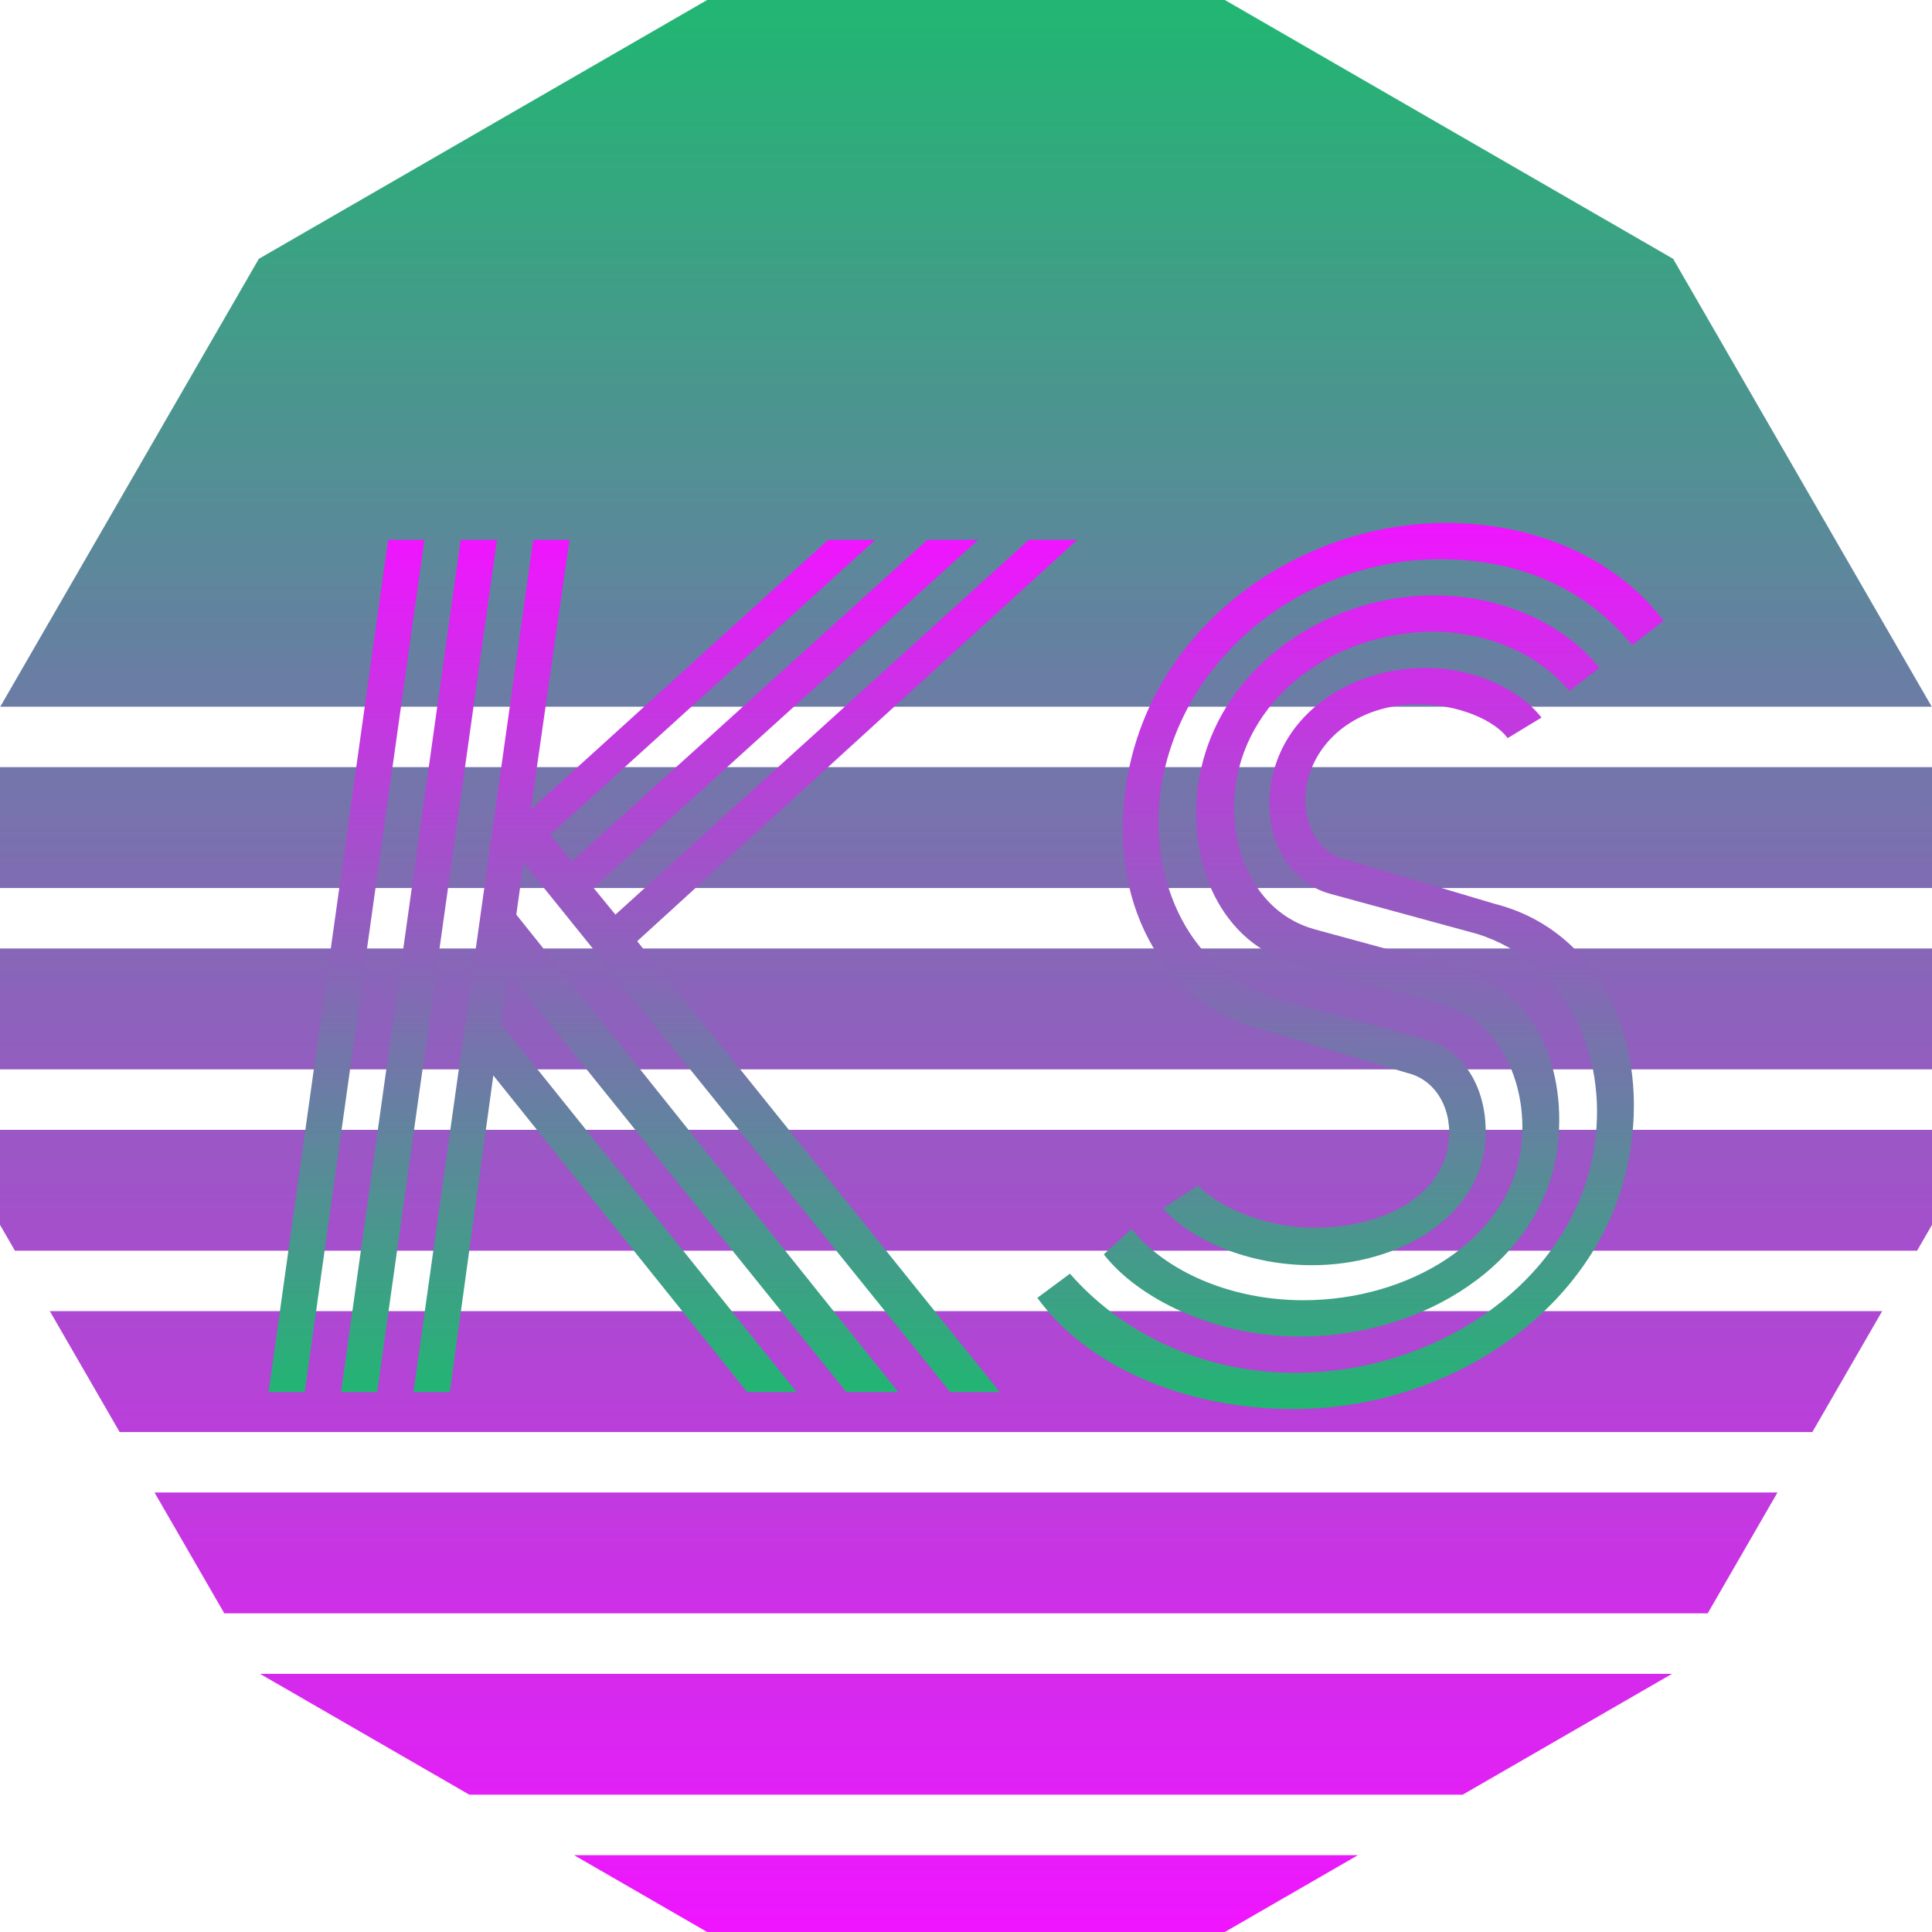
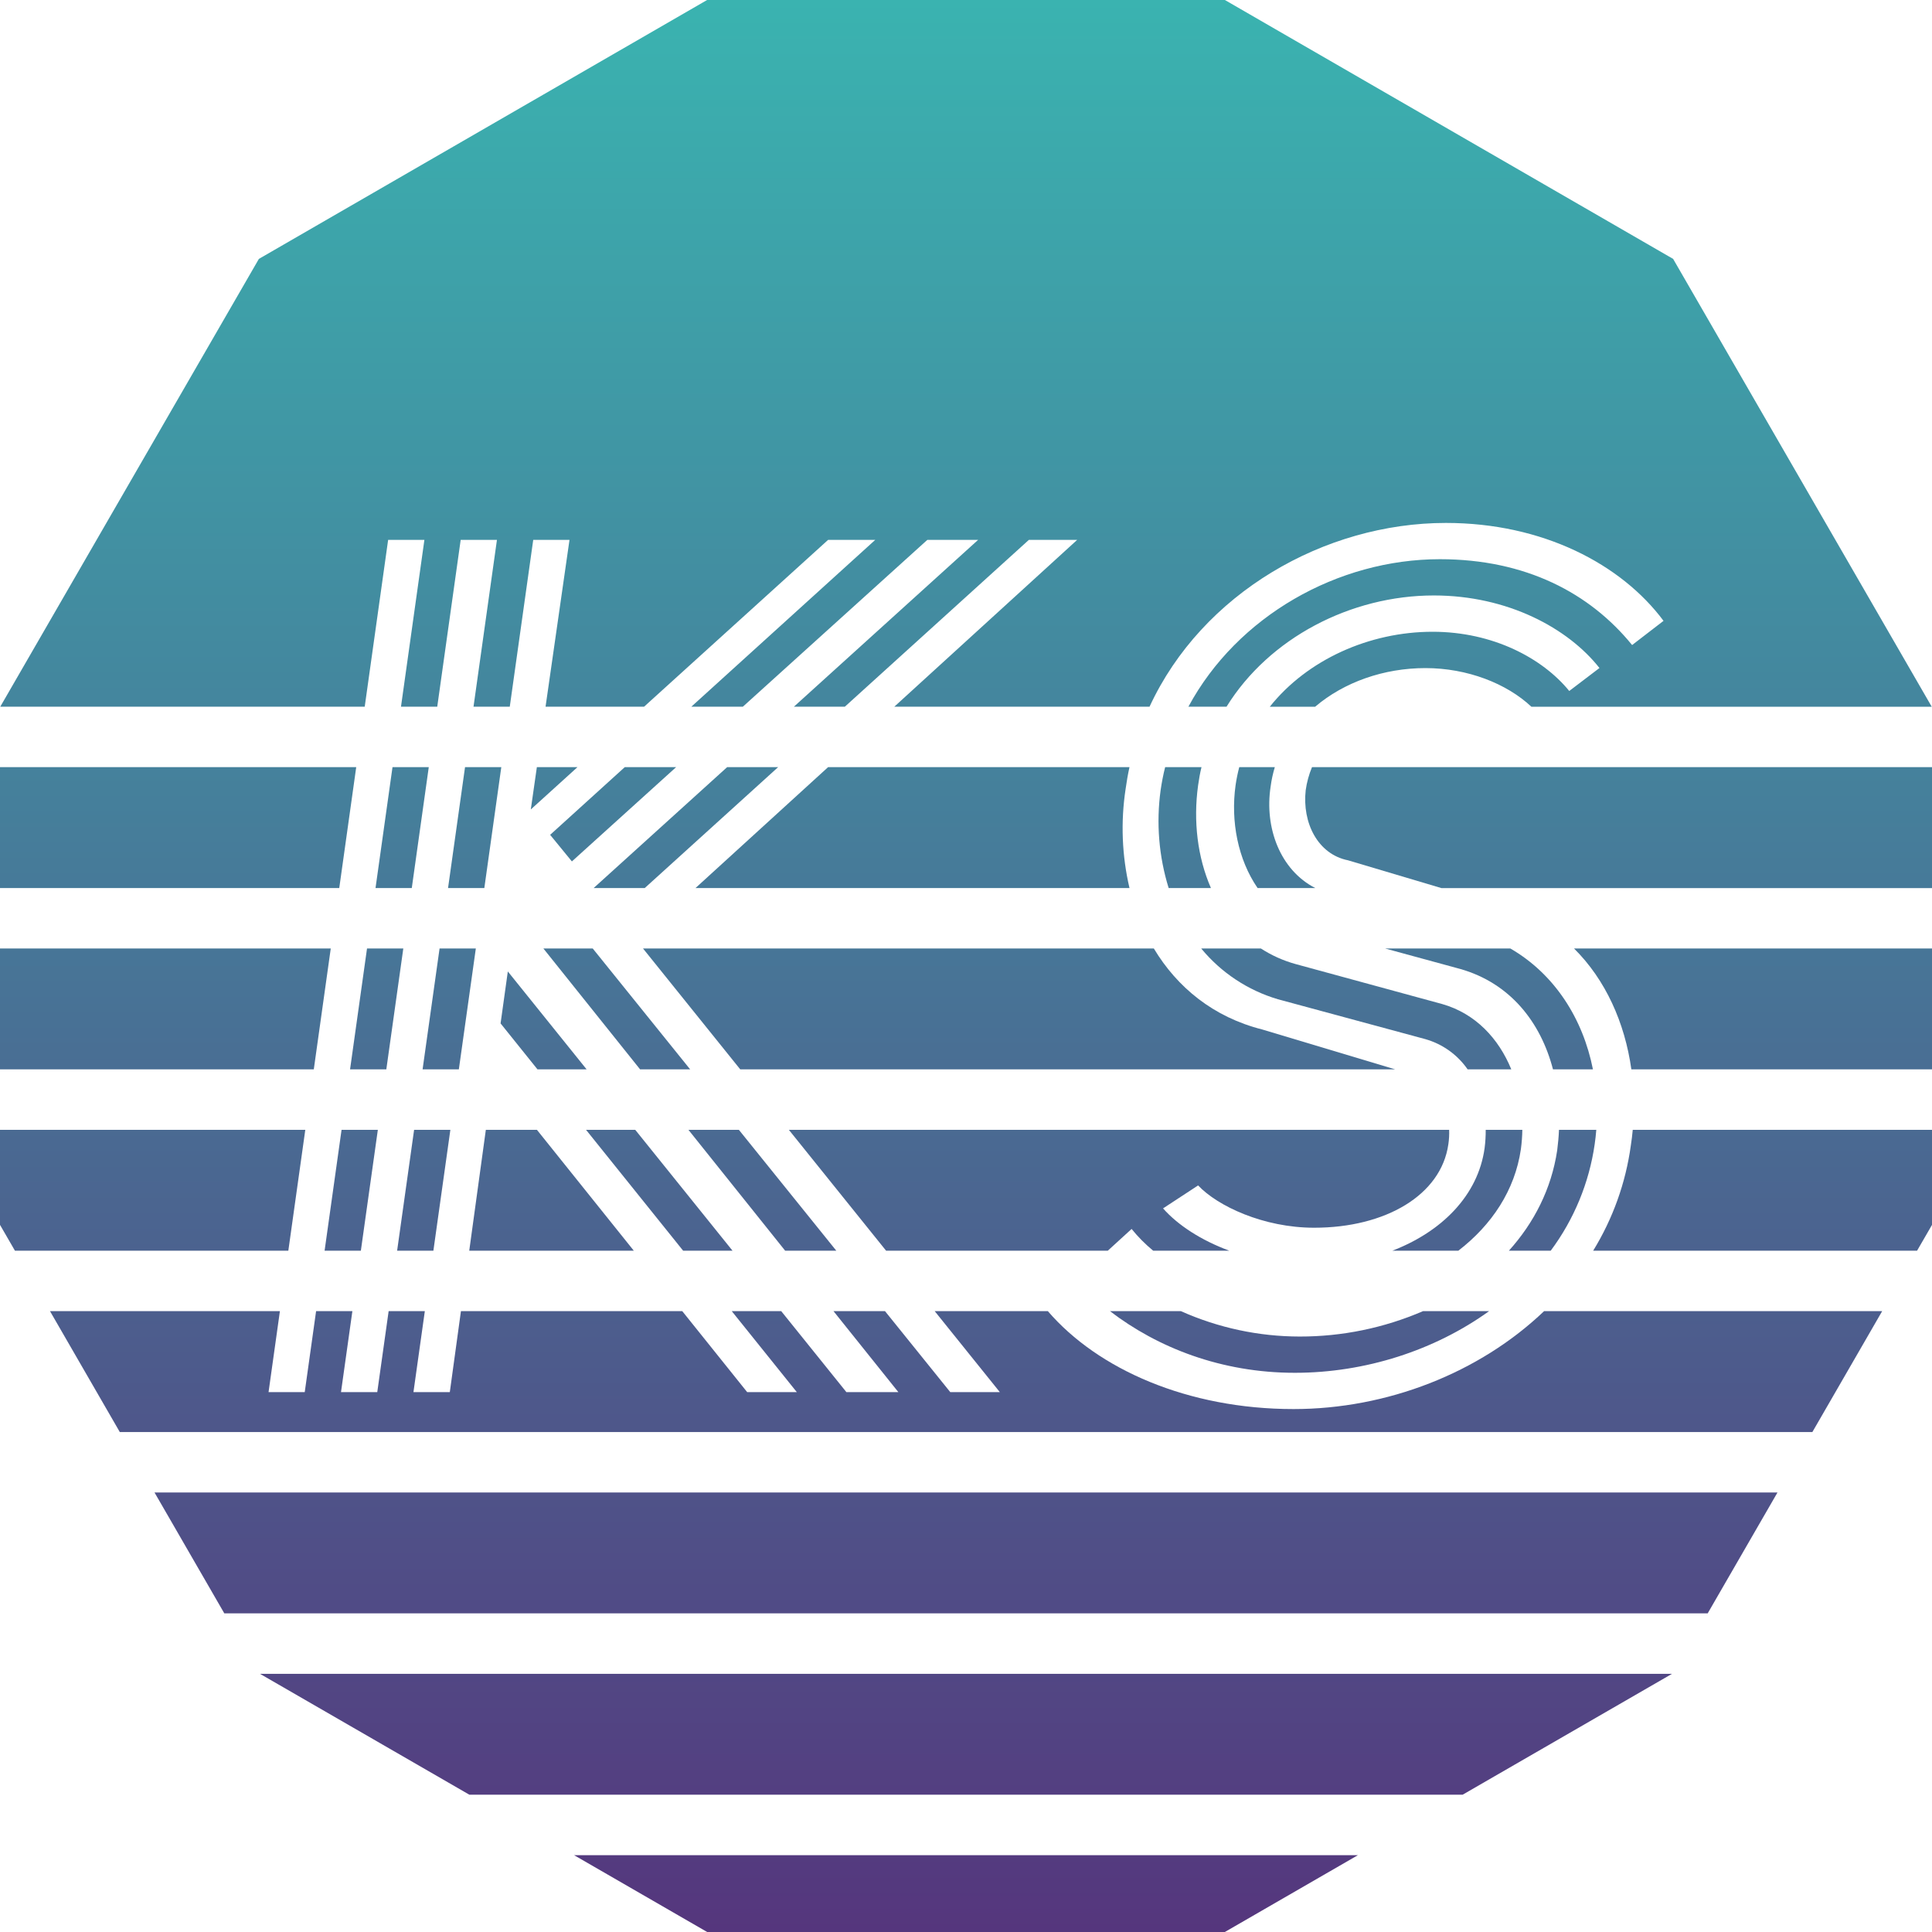
<svg xmlns="http://www.w3.org/2000/svg" xmlns:xlink="http://www.w3.org/1999/xlink" viewBox="0 0 1000 1000">
  <defs>
-     <style>.cls-1{fill:url(#linear-gradient);}.cls-2{fill:url(#linear-gradient-9);}.cls-3{fill:url(#linear-gradient-10);}</style>
-     <linearGradient id="linear-gradient" x1="500" y1="1000" x2="500" gradientUnits="userSpaceOnUse">
-       <stop offset="0" stop-color="#f015ff" />
-       <stop offset="0.99" stop-color="#22b573" />
+     <style>.cls-1{fill:url(#linear-gradient);}.cls-2{fill:url(#linear-gradient-2);}.cls-3{fill:url(#linear-gradient-3);}.cls-4{fill:url(#linear-gradient-4);}.cls-5{fill:url(#linear-gradient-5);}.cls-6{fill:url(#linear-gradient-6);}.cls-7{fill:url(#linear-gradient-7);}.cls-8{fill:url(#linear-gradient-8);}.cls-9{fill:url(#linear-gradient-9);}.cls-10{fill:url(#linear-gradient-10);}.cls-11{fill:url(#linear-gradient-11);}.cls-12{fill:url(#linear-gradient-12);}.cls-13{fill:url(#linear-gradient-13);}.cls-14{fill:url(#linear-gradient-14);}.cls-15{fill:url(#linear-gradient-15);}.cls-16{fill:url(#linear-gradient-16);}.cls-17{fill:url(#linear-gradient-17);}.cls-18{fill:url(#linear-gradient-18);}.cls-19{fill:url(#linear-gradient-19);}.cls-20{fill:url(#linear-gradient-20);}.cls-21{fill:url(#linear-gradient-22);}.cls-22{fill:url(#linear-gradient-23);}.cls-23{fill:url(#linear-gradient-24);}.cls-24{fill:url(#linear-gradient-26);}.cls-25{fill:url(#linear-gradient-27);}.cls-26{fill:url(#linear-gradient-28);}.cls-27{fill:url(#linear-gradient-29);}.cls-28{fill:url(#linear-gradient-30);}.cls-29{fill:url(#linear-gradient-31);}.cls-30{fill:url(#linear-gradient-32);}.cls-31{fill:url(#linear-gradient-33);}.cls-32{fill:url(#linear-gradient-34);}.cls-33{fill:url(#linear-gradient-35);}</style>
+     <linearGradient id="linear-gradient" x1="194.97" y1="1000" x2="194.97" gradientUnits="userSpaceOnUse">
+       <stop offset="0" stop-color="#55367d" />
+       <stop offset="1" stop-color="#3ab3b0" />
    </linearGradient>
-     <linearGradient id="linear-gradient-9" x1="348.26" y1="279.43" x2="348.26" y2="720.57" gradientUnits="userSpaceOnUse">
-       <stop offset="0" stop-color="#f015ff" />
-       <stop offset="1" stop-color="#22b573" />
-     </linearGradient>
-     <linearGradient id="linear-gradient-10" x1="698.98" y1="270.67" x2="698.98" y2="729.33" xlink:href="#linear-gradient-9" />
+     <linearGradient id="linear-gradient-2" x1="85.6" y1="1000" x2="85.6" y2="0" xlink:href="#linear-gradient" />
+     <linearGradient id="linear-gradient-3" x1="319.23" y1="1000" x2="319.23" y2="0" xlink:href="#linear-gradient" />
+     <linearGradient id="linear-gradient-4" x1="527.48" y1="1000" x2="527.48" y2="0" xlink:href="#linear-gradient" />
+     <linearGradient id="linear-gradient-5" x1="907.36" y1="1000" x2="907.36" y2="0" xlink:href="#linear-gradient" />
+     <linearGradient id="linear-gradient-6" x1="770.71" y1="1000" x2="770.71" y2="0" xlink:href="#linear-gradient" />
+     <linearGradient id="linear-gradient-7" x1="281.36" y1="1000" x2="281.36" y2="0" xlink:href="#linear-gradient" />
+     <linearGradient id="linear-gradient-8" x1="701.99" y1="1000" x2="701.99" y2="0" xlink:href="#linear-gradient" />
+     <linearGradient id="linear-gradient-9" x1="232.51" y1="1000" x2="232.51" y2="0" xlink:href="#linear-gradient" />
+     <linearGradient id="linear-gradient-10" x1="500" y1="1000" x2="500" y2="0" xlink:href="#linear-gradient" />
+     <linearGradient id="linear-gradient-11" x1="181.79" y1="1000" x2="181.79" y2="0" xlink:href="#linear-gradient" />
+     <linearGradient id="linear-gradient-12" x1="219.33" y1="1000" x2="219.33" y2="0" xlink:href="#linear-gradient" />
+     <linearGradient id="linear-gradient-13" x1="341.24" y1="1000" x2="341.24" y2="0" xlink:href="#linear-gradient" />
+     <linearGradient id="linear-gradient-14" x1="79.01" y1="1000" x2="79.01" y2="0" xlink:href="#linear-gradient" />
+     <linearGradient id="linear-gradient-15" x1="912.31" y1="1000" x2="912.31" y2="0" xlink:href="#linear-gradient" />
+     <linearGradient id="linear-gradient-16" x1="285.47" y1="1000" x2="285.47" y2="0" xlink:href="#linear-gradient" />
+     <linearGradient id="linear-gradient-17" x1="394.6" y1="1000" x2="394.6" y2="0" xlink:href="#linear-gradient" />
+     <linearGradient id="linear-gradient-18" x1="579.21" y1="1000" x2="579.21" y2="0" xlink:href="#linear-gradient" />
+     <linearGradient id="linear-gradient-19" x1="754.32" y1="1000" x2="754.32" y2="0" xlink:href="#linear-gradient" />
+     <linearGradient id="linear-gradient-20" x1="803.6" y1="1000" x2="803.6" y2="0" xlink:href="#linear-gradient" />
+     <linearGradient id="linear-gradient-22" x1="672.63" y1="1000" x2="672.63" y2="0" xlink:href="#linear-gradient" />
+     <linearGradient id="linear-gradient-23" x1="500" y1="1000" x2="500" y2="0" xlink:href="#linear-gradient" />
+     <linearGradient id="linear-gradient-24" x1="500" y1="1000" x2="500" y2="0" xlink:href="#linear-gradient" />
+     <linearGradient id="linear-gradient-26" x1="317.36" y1="1000" x2="317.36" y2="0" xlink:href="#linear-gradient" />
+     <linearGradient id="linear-gradient-27" x1="245.69" y1="1000" x2="245.69" y2="0" xlink:href="#linear-gradient" />
+     <linearGradient id="linear-gradient-28" x1="472.3" y1="1000" x2="472.3" y2="0" xlink:href="#linear-gradient" />
+     <linearGradient id="linear-gradient-29" x1="613.22" y1="1000" x2="613.22" y2="0" xlink:href="#linear-gradient" />
+     <linearGradient id="linear-gradient-30" x1="92.19" y1="1000" x2="92.19" y2="0" xlink:href="#linear-gradient" />
+     <linearGradient id="linear-gradient-31" x1="286.82" y1="1000" x2="286.82" y2="0" xlink:href="#linear-gradient" />
+     <linearGradient id="linear-gradient-32" x1="355.02" y1="1000" x2="355.02" y2="0" xlink:href="#linear-gradient" />
+     <linearGradient id="linear-gradient-33" x1="837.78" y1="1000" x2="837.78" y2="0" xlink:href="#linear-gradient" />
+     <linearGradient id="linear-gradient-34" x1="659.75" y1="1000" x2="659.75" y2="0" xlink:href="#linear-gradient" />
+     <linearGradient id="linear-gradient-35" x1="208.15" y1="1000" x2="208.15" y2="0" xlink:href="#linear-gradient" />
  </defs>
  <g id="Layer_2" data-name="Layer 2">
    <g id="Layer_1-2" data-name="Layer 1">
-       <rect class="cls-1" y="490.93" width="1000" height="62.57" />
-       <polygon class="cls-1" points="116.11 835.08 883.89 835.08 920.02 772.51 79.98 772.51 116.11 835.08" />
-       <polygon class="cls-1" points="0 633.98 7.73 647.36 992.27 647.36 1000 633.98 1000 584.79 0 584.79 0 633.98" />
-       <polygon class="cls-1" points="61.92 741.22 938.08 741.22 974.21 678.65 25.79 678.65 61.92 741.22" />
-       <polygon class="cls-1" points="366.02 1000 633.98 1000 702.86 960.23 297.14 960.23 366.02 1000" />
-       <polygon class="cls-1" points="242.95 928.94 757.05 928.94 865.43 866.37 134.57 866.37 242.95 928.94" />
-       <polygon class="cls-1" points="866.02 133.97 633.98 0 366.02 0 133.97 133.97 0.14 365.78 999.86 365.78 866.02 133.97" />
-       <rect class="cls-1" y="397.07" width="1000" height="62.57" />
-       <path class="cls-2" d="M200.9,279.43h18.77L157.73,720.57H139Zm37.55,0h18.77l-62,441.14H176.5ZM329.8,487.17l187.72,233.4H491.87L271,446.5l-3.76,26.91L465,720.57h-26.9L262.85,502.82l-3.75,26.9L412.4,720.57H386.75L255.34,556.63,232.82,720.57H214l62-441.14h18.77L274.74,419,428.67,279.43h24.4L284.75,432.11,296,445.87,480,279.43h26.28l-199,180.21,11.26,13.77,214-194h25Z" />
-       <path class="cls-3" d="M553.81,659.25c25,28.78,66.33,51.31,116.39,51.31C744,710.56,815.37,663,825.38,592.3c6.88-46.93-15-94.49-60.7-108.88L689,462.77c-23.78-6.26-35-31.29-31.29-55.69,5-37.55,41.3-61.32,80.1-61.32,25,0,48.18,10.63,60.07,25.65l-17.52,10.64c-6.89-9.39-25.66-17.52-46.31-17.52-30.66,0-54.44,18.14-58.19,44.43-1.88,16.89,6.25,33.16,21.9,36.29l75.71,22.52c54.44,13.77,78.84,70.09,70.71,125.15-11.26,82-92,136.41-174.58,136.41-58.82,0-108.25-23.78-132.66-57.57ZM674.58,673c54.43,0,105.75-30.67,112.63-78.22,4.38-31.91-10-66.33-40.67-75.09l-75.72-20.65c-38.79-10.64-56.31-51.93-50.68-92.61,8.13-58.82,64.45-98.24,122-98.24,38.17,0,69.45,16.9,85.72,37.55l-15.64,11.89C798.47,340.75,772.82,327,741.53,327c-48.18,0-95.11,31.29-102,79.47-4.38,31.29,9.39,65.7,40.68,74.47l75.71,20.64c39.42,11.27,55.69,52.57,50.06,93.86-8.76,58.82-69.46,96.37-133.28,96.37-44.43,0-83.85-20-101.37-42.55l14.39-13.14C603.24,658,637,673,674.58,673Zm5.63-37.55c36.92,0,65.7-16.89,69.45-43.17,2.51-16.9-5.63-33.17-21.27-36.92L653.3,532.85c-54.44-13.77-78.84-69.46-70.71-124.52,11.27-83.22,88.86-137.66,165.82-137.66,50.06,0,90.73,21.27,112.63,50.68l-16.26,12.52c-21.9-26.91-55.07-44.43-99.5-44.43-67.58,0-133.9,48.18-144.54,119.52-6.26,47.55,15,94.48,60.7,108.25l76.34,20.65c23.77,6.88,33.78,31.91,30.66,56.31-5,36.92-45.06,60.7-89.48,60.7-33.17,0-62.58-13.14-77-29.41l18.15-11.89C630.15,624.21,653.93,635.47,680.21,635.47Z" />
+       <polygon class="cls-1" points="208.75 490.93 189.97 490.93 181.19 553.5 199.96 553.5 208.75 490.93" />
+       <polygon class="cls-2" points="0 490.93 0 553.5 162.42 553.5 171.2 490.93 0 490.93" />
+       <polygon class="cls-3" points="281.25 490.93 331.31 553.5 357.22 553.5 306.79 490.93 281.25 490.93" />
+       <path class="cls-4" d="M597.22,490.93H332.82l50.33,62.57h339L653.3,532.85C628.07,526.47,609.3,511.08,597.22,490.93Z" />
+       <path class="cls-5" d="M844.39,553.5H1000V490.93H814.71C831.05,507.12,841,529.34,844.39,553.5Z" />
+       <path class="cls-6" d="M755.92,501.56c25.68,7.34,41.52,27.42,47.9,51.94H824.5c-5.17-26.17-19.77-49.28-42.76-62.57H716.92Z" />
+       <polygon class="cls-7" points="259.1 529.72 278.2 553.5 303.63 553.5 262.85 502.82 259.1 529.72" />
+       <path class="cls-8" d="M661.44,517.21l76.34,20.65a39.88,39.88,0,0,1,21.86,15.64h22.6c-6.53-16-18.58-28.9-35.7-33.79l-75.72-20.65a65.07,65.07,0,0,1-18.2-8.13H621.74A81.39,81.39,0,0,0,661.44,517.21Z" />
+       <polygon class="cls-9" points="246.29 490.93 227.52 490.93 218.73 553.5 237.5 553.5 246.29 490.93" />
+       <polygon class="cls-10" points="116.11 835.08 883.89 835.08 920.02 772.51 79.98 772.51 116.11 835.08" />
+       <polygon class="cls-11" points="195.57 584.79 176.79 584.79 168.01 647.36 186.78 647.36 195.57 584.79" />
+       <polygon class="cls-12" points="214.34 584.79 205.55 647.36 224.32 647.36 233.11 584.79 214.34 584.79" />
+       <polygon class="cls-13" points="303.33 584.79 353.59 647.36 379.15 647.36 328.8 584.79 303.33 584.79" />
+       <polygon class="cls-14" points="0 584.79 0 633.98 7.73 647.36 149.24 647.36 158.02 584.79 0 584.79" />
+       <path class="cls-15" d="M824.62,647.36H992.27L1000,634V584.79H845.11q-.36,4.07-1,8.13A140.33,140.33,0,0,1,824.62,647.36Z" />
+       <polygon class="cls-16" points="251.47 584.79 242.88 647.36 328.06 647.36 277.91 584.79 251.47 584.79" />
+       <polygon class="cls-17" points="356.33 584.79 406.39 647.36 432.87 647.36 382.44 584.79 356.33 584.79" />
+       <path class="cls-18" d="M596.89,647.36h39.4c-14.58-5.38-26.59-13.19-34.3-21.9l18.15-11.89c10,10.64,33.79,21.9,60.07,21.9,36.92,0,65.7-16.89,69.45-43.17a40.61,40.61,0,0,0,.42-7.51H408.31l50.33,62.57H573.39l12.33-11.26A77.58,77.58,0,0,0,596.89,647.36Z" />
+       <path class="cls-19" d="M768.44,594.17c-3.35,24.65-22.31,43.42-47.76,53.19h34.16c17.24-13.29,29.28-31.22,32.37-52.56a86.11,86.11,0,0,0,.75-10H769A68.82,68.82,0,0,1,768.44,594.17Z" />
+       <path class="cls-20" d="M806,595.42c-3,20-12,37.51-25,51.94h21.65a121.09,121.09,0,0,0,22.75-55.06c.37-2.51.63-5,.84-7.51H806.93C806.78,588.32,806.46,591.87,806,595.42Z" />
+       <path class="cls-10" d="M542.37,678.65H483.8l33.72,41.92H491.87l-33.79-41.92H431.42L465,720.57h-26.9l-33.74-41.92h-25.6l33.68,41.92H386.75l-33.61-41.92H238.58l-5.76,41.92H214l5.89-41.92H201.16l-5.89,41.92H176.5l5.89-41.92H163.61l-5.88,41.92H139l5.88-41.92h-119l36.13,62.57H938.08l36.13-62.57h-175c-33.52,32-81.27,50.68-129.68,50.68C614.84,729.33,568.24,708.74,542.37,678.65Z" />
+       <path class="cls-21" d="M672.7,691.79a150.94,150.94,0,0,1-61.46-13.14H574.53c24.63,18.89,57.61,31.91,95.67,31.91,36.49,0,72.37-11.62,100.54-31.91H736.55A160.38,160.38,0,0,1,672.7,691.79Z" />
+       <polygon class="cls-22" points="366.02 1000 633.98 1000 702.86 960.23 297.14 960.23 366.02 1000" />
+       <polygon class="cls-23" points="242.95 928.94 757.05 928.94 865.43 866.37 134.57 866.37 242.95 928.94" />
+       <path class="cls-10" d="M219.67,279.43l-12.12,86.35h18.77l12.13-86.35h18.77l-12.13,86.35h18.77L276,279.43h18.77l-12.39,86.35h51l95.26-86.35h24.4l-95.2,86.35h26.67L480,279.43h26.28l-95.35,86.35h26.37l95.26-86.35h25L462.9,365.78H595c27.18-58.73,90.5-95.11,153.41-95.11,50.06,0,90.73,21.27,112.63,50.68l-16.26,12.52c-21.9-26.91-55.07-44.43-99.5-44.43-52.81,0-104.86,29.43-130.16,76.34h19.74c22.06-35.6,64.32-57.57,107.3-57.57,38.16,0,69.45,16.9,85.72,37.55l-15.64,11.89C798.47,340.75,772.82,327,741.53,327c-32.73,0-64.87,14.44-84.28,38.8h23.47c15-12.78,35.66-20,57.06-20,21.76,0,42.11,8,54.86,20H999.86L866,134,634,0H366L134,134,.14,365.78H188.78l12.12-86.35Z" />
+       <polygon class="cls-24" points="296.01 445.87 349.96 397.07 323.38 397.07 284.75 432.11 296.01 445.87" />
+       <polygon class="cls-25" points="250.69 459.64 259.47 397.07 240.7 397.07 231.91 459.64 250.69 459.64" />
+       <path class="cls-26" d="M584.62,459.64a135.72,135.72,0,0,1-2-51.31q.78-5.73,2-11.26h-156L360,459.64Z" />
+       <path class="cls-27" d="M604.89,459.64h21.88c-6.93-15.87-9.21-34.59-6.63-53.19.44-3.19,1-6.31,1.75-9.38H603.08c-1,3.88-1.74,7.85-2.34,11.89A117.18,117.18,0,0,0,604.89,459.64Z" />
+       <polygon class="cls-28" points="0 397.07 0 459.64 175.6 459.64 184.38 397.07 0 397.07" />
+       <polygon class="cls-29" points="298.9 397.07 277.88 397.07 274.74 418.97 298.9 397.07" />
+       <polygon class="cls-30" points="333.73 459.64 402.76 397.07 376.37 397.07 307.28 459.64 333.73 459.64" />
+       <path class="cls-31" d="M1000,397.07H679.09A48.56,48.56,0,0,0,675.83,409c-1.88,16.89,6.25,33.16,21.9,36.29l48.37,14.39H1000Z" />
+       <path class="cls-32" d="M639.53,406.45c-2.61,18.65,1.23,38.41,11.39,53.19h29.85c-18.12-9.28-26.38-31.16-23.09-52.56a63.51,63.51,0,0,1,2.16-10H641.43A84.17,84.17,0,0,0,639.53,406.45Z" />
+       <polygon class="cls-33" points="221.93 397.07 203.16 397.07 194.37 459.64 213.14 459.64 221.93 397.07" />
    </g>
  </g>
</svg>
